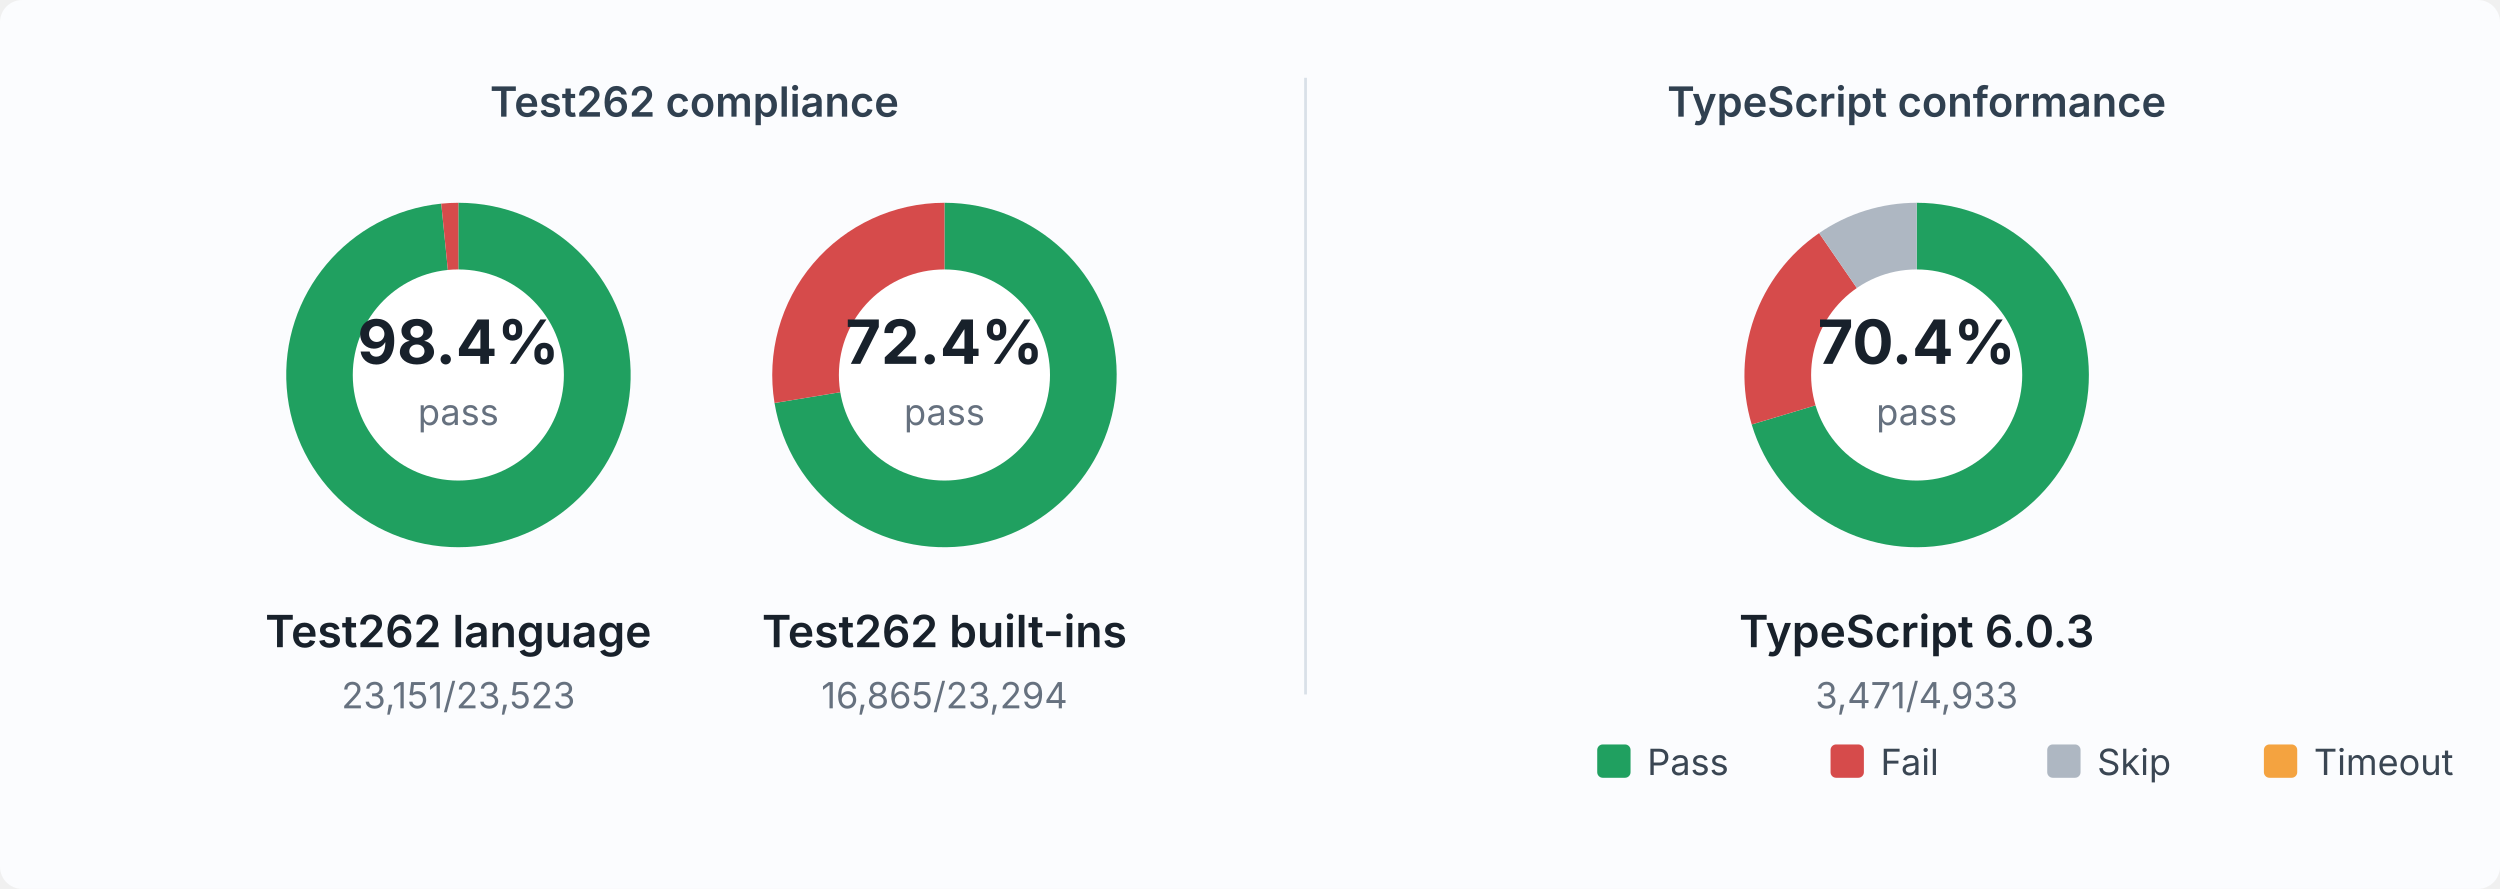
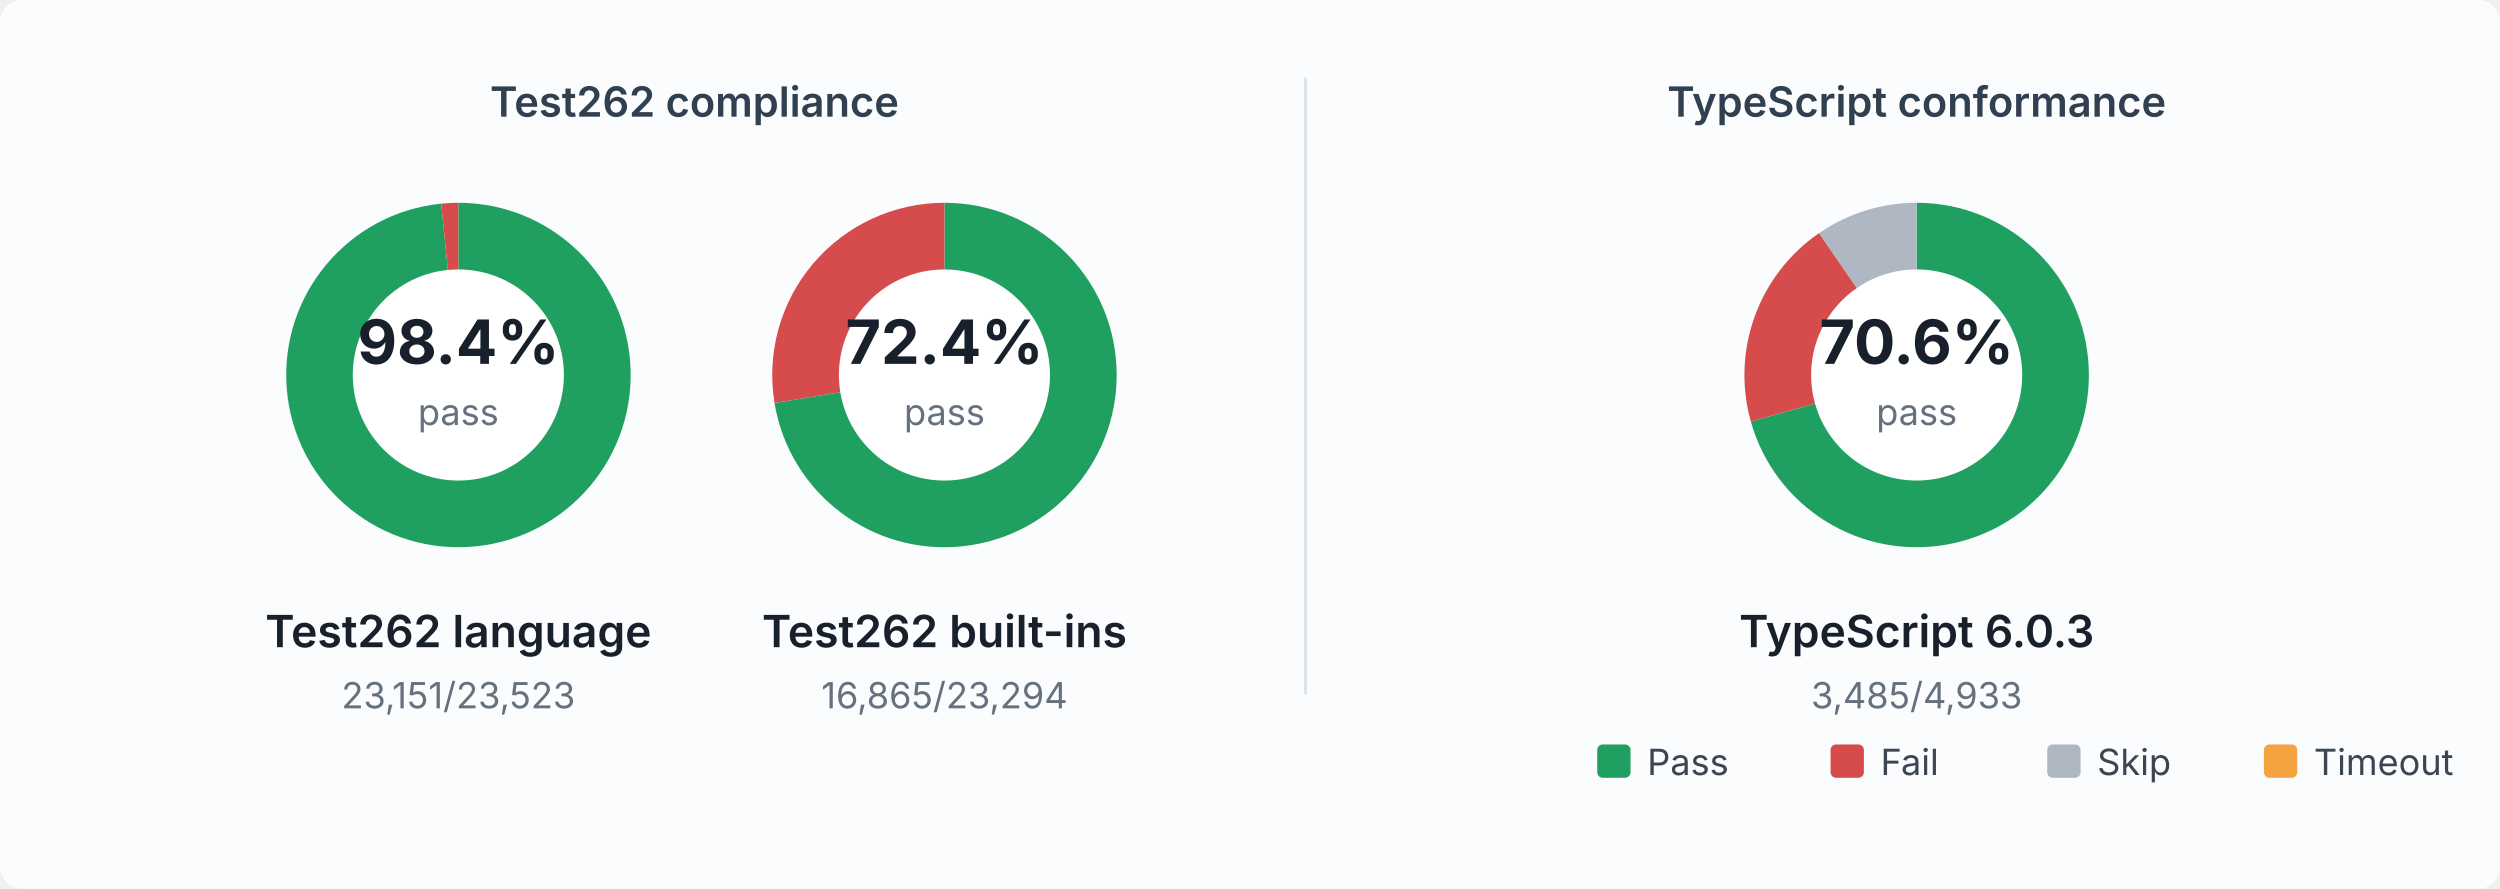
<svg xmlns="http://www.w3.org/2000/svg" width="900" height="320" viewBox="0 0 900 320" role="img" aria-labelledby="title desc">
  <style>
    .bg { fill: #fbfcfe; }
    .group { font: 600 15px system-ui, -apple-system, BlinkMacSystemFont, "Segoe UI", sans-serif; fill: #304050; }
    .title { font: 600 16px system-ui, -apple-system, BlinkMacSystemFont, "Segoe UI", sans-serif; fill: #18212b; }
    .percent { font: 700 22px system-ui, -apple-system, BlinkMacSystemFont, "Segoe UI", sans-serif; fill: #18212b; }
    .caption { font: 13px system-ui, -apple-system, BlinkMacSystemFont, "Segoe UI", sans-serif; fill: #66717f; }
    .legend { font: 13px system-ui, -apple-system, BlinkMacSystemFont, "Segoe UI", sans-serif; fill: #3a4653; }
  </style>
  <rect class="bg" x="0" y="0" width="900" height="320" rx="8" />
  <text x="250" y="42" text-anchor="middle" class="group">Test262 compliance</text>
  <text x="690" y="42" text-anchor="middle" class="group">TypeScript conformance</text>
  <line x1="470" y1="28" x2="470" y2="250" stroke="#d9e0e8" stroke-width="1" />
  <g aria-label="Test262 language">
    <path d="M 165.00 135.00 L 158.85 73.31 A 62.00 62.00 0 1 0 165.00 73.00 Z" fill="#20a060" />
    <path d="M 165.00 135.00 L 165.00 73.00 A 62.00 62.00 0 0 0 158.85 73.31 Z" fill="#d64b4b" />
    <circle cx="165" cy="135" r="38" fill="#ffffff" />
    <text x="165" y="131" text-anchor="middle" class="percent">98.4%</text>
    <text x="165" y="153" text-anchor="middle" class="caption">pass</text>
    <text x="165" y="233" text-anchor="middle" class="title">Test262 language</text>
    <text x="165" y="255" text-anchor="middle" class="caption">23,151/23,523</text>
  </g>
  <g aria-label="Test262 built-ins">
    <path d="M 340.00 135.00 L 278.83 145.08 A 62.00 62.00 0 1 0 340.00 73.00 Z" fill="#20a060" />
    <path d="M 340.00 135.00 L 340.00 73.00 A 62.00 62.00 0 0 0 278.83 145.08 Z" fill="#d64b4b" />
    <circle cx="340" cy="135" r="38" fill="#ffffff" />
    <text x="340" y="131" text-anchor="middle" class="percent">72.4%</text>
    <text x="340" y="153" text-anchor="middle" class="caption">pass</text>
    <text x="340" y="233" text-anchor="middle" class="title">Test262 built-ins</text>
    <text x="340" y="255" text-anchor="middle" class="caption">16,865/23,294</text>
  </g>
  <g aria-label="TypeScript 6.0.3">
-     <path d="M 690.00 135.00 L 630.61 152.81 A 62.00 62.00 0 1 0 690.00 73.00 Z" fill="#20a060" />
-     <path d="M 690.00 135.00 L 654.87 83.92 A 62.00 62.00 0 0 0 630.61 152.81 Z" fill="#d64b4b" />
+     <path d="M 690.00 135.00 L 630.30 151.75 A 62.00 62.00 0 1 0 690.00 73.00 Z" fill="#20a060" />
+     <path d="M 690.00 135.00 L 654.87 83.92 A 62.00 62.00 0 0 0 630.30 151.75 Z" fill="#d64b4b" />
    <path d="M 690.00 135.00 L 690.00 73.00 A 62.00 62.00 0 0 0 654.87 83.92 Z" fill="#aeb7c2" />
    <circle cx="690" cy="135" r="38" fill="#ffffff" />
-     <text x="690" y="131" text-anchor="middle" class="percent">70.4%</text>
+     <text x="690" y="131" text-anchor="middle" class="percent">70.6%</text>
    <text x="690" y="153" text-anchor="middle" class="caption">pass</text>
    <text x="690" y="233" text-anchor="middle" class="title">TypeScript 6.0.3</text>
-     <text x="690" y="255" text-anchor="middle" class="caption">3,471/4,933</text>
+     <text x="690" y="255" text-anchor="middle" class="caption">3,485/4,933</text>
  </g>
  <g transform="translate(575 278)">
    <rect x="0" y="-10" width="12" height="12" fill="#20a060" rx="2" />
    <text x="18" y="1" class="legend">Pass</text>
    <rect x="84" y="-10" width="12" height="12" fill="#d64b4b" rx="2" />
    <text x="102" y="1" class="legend">Fail</text>
    <rect x="162" y="-10" width="12" height="12" fill="#aeb7c2" rx="2" />
    <text x="180" y="1" class="legend">Skip</text>
    <rect x="240" y="-10" width="12" height="12" fill="#f4a340" rx="2" />
    <text x="258" y="1" class="legend">Timeout</text>
  </g>
</svg>
